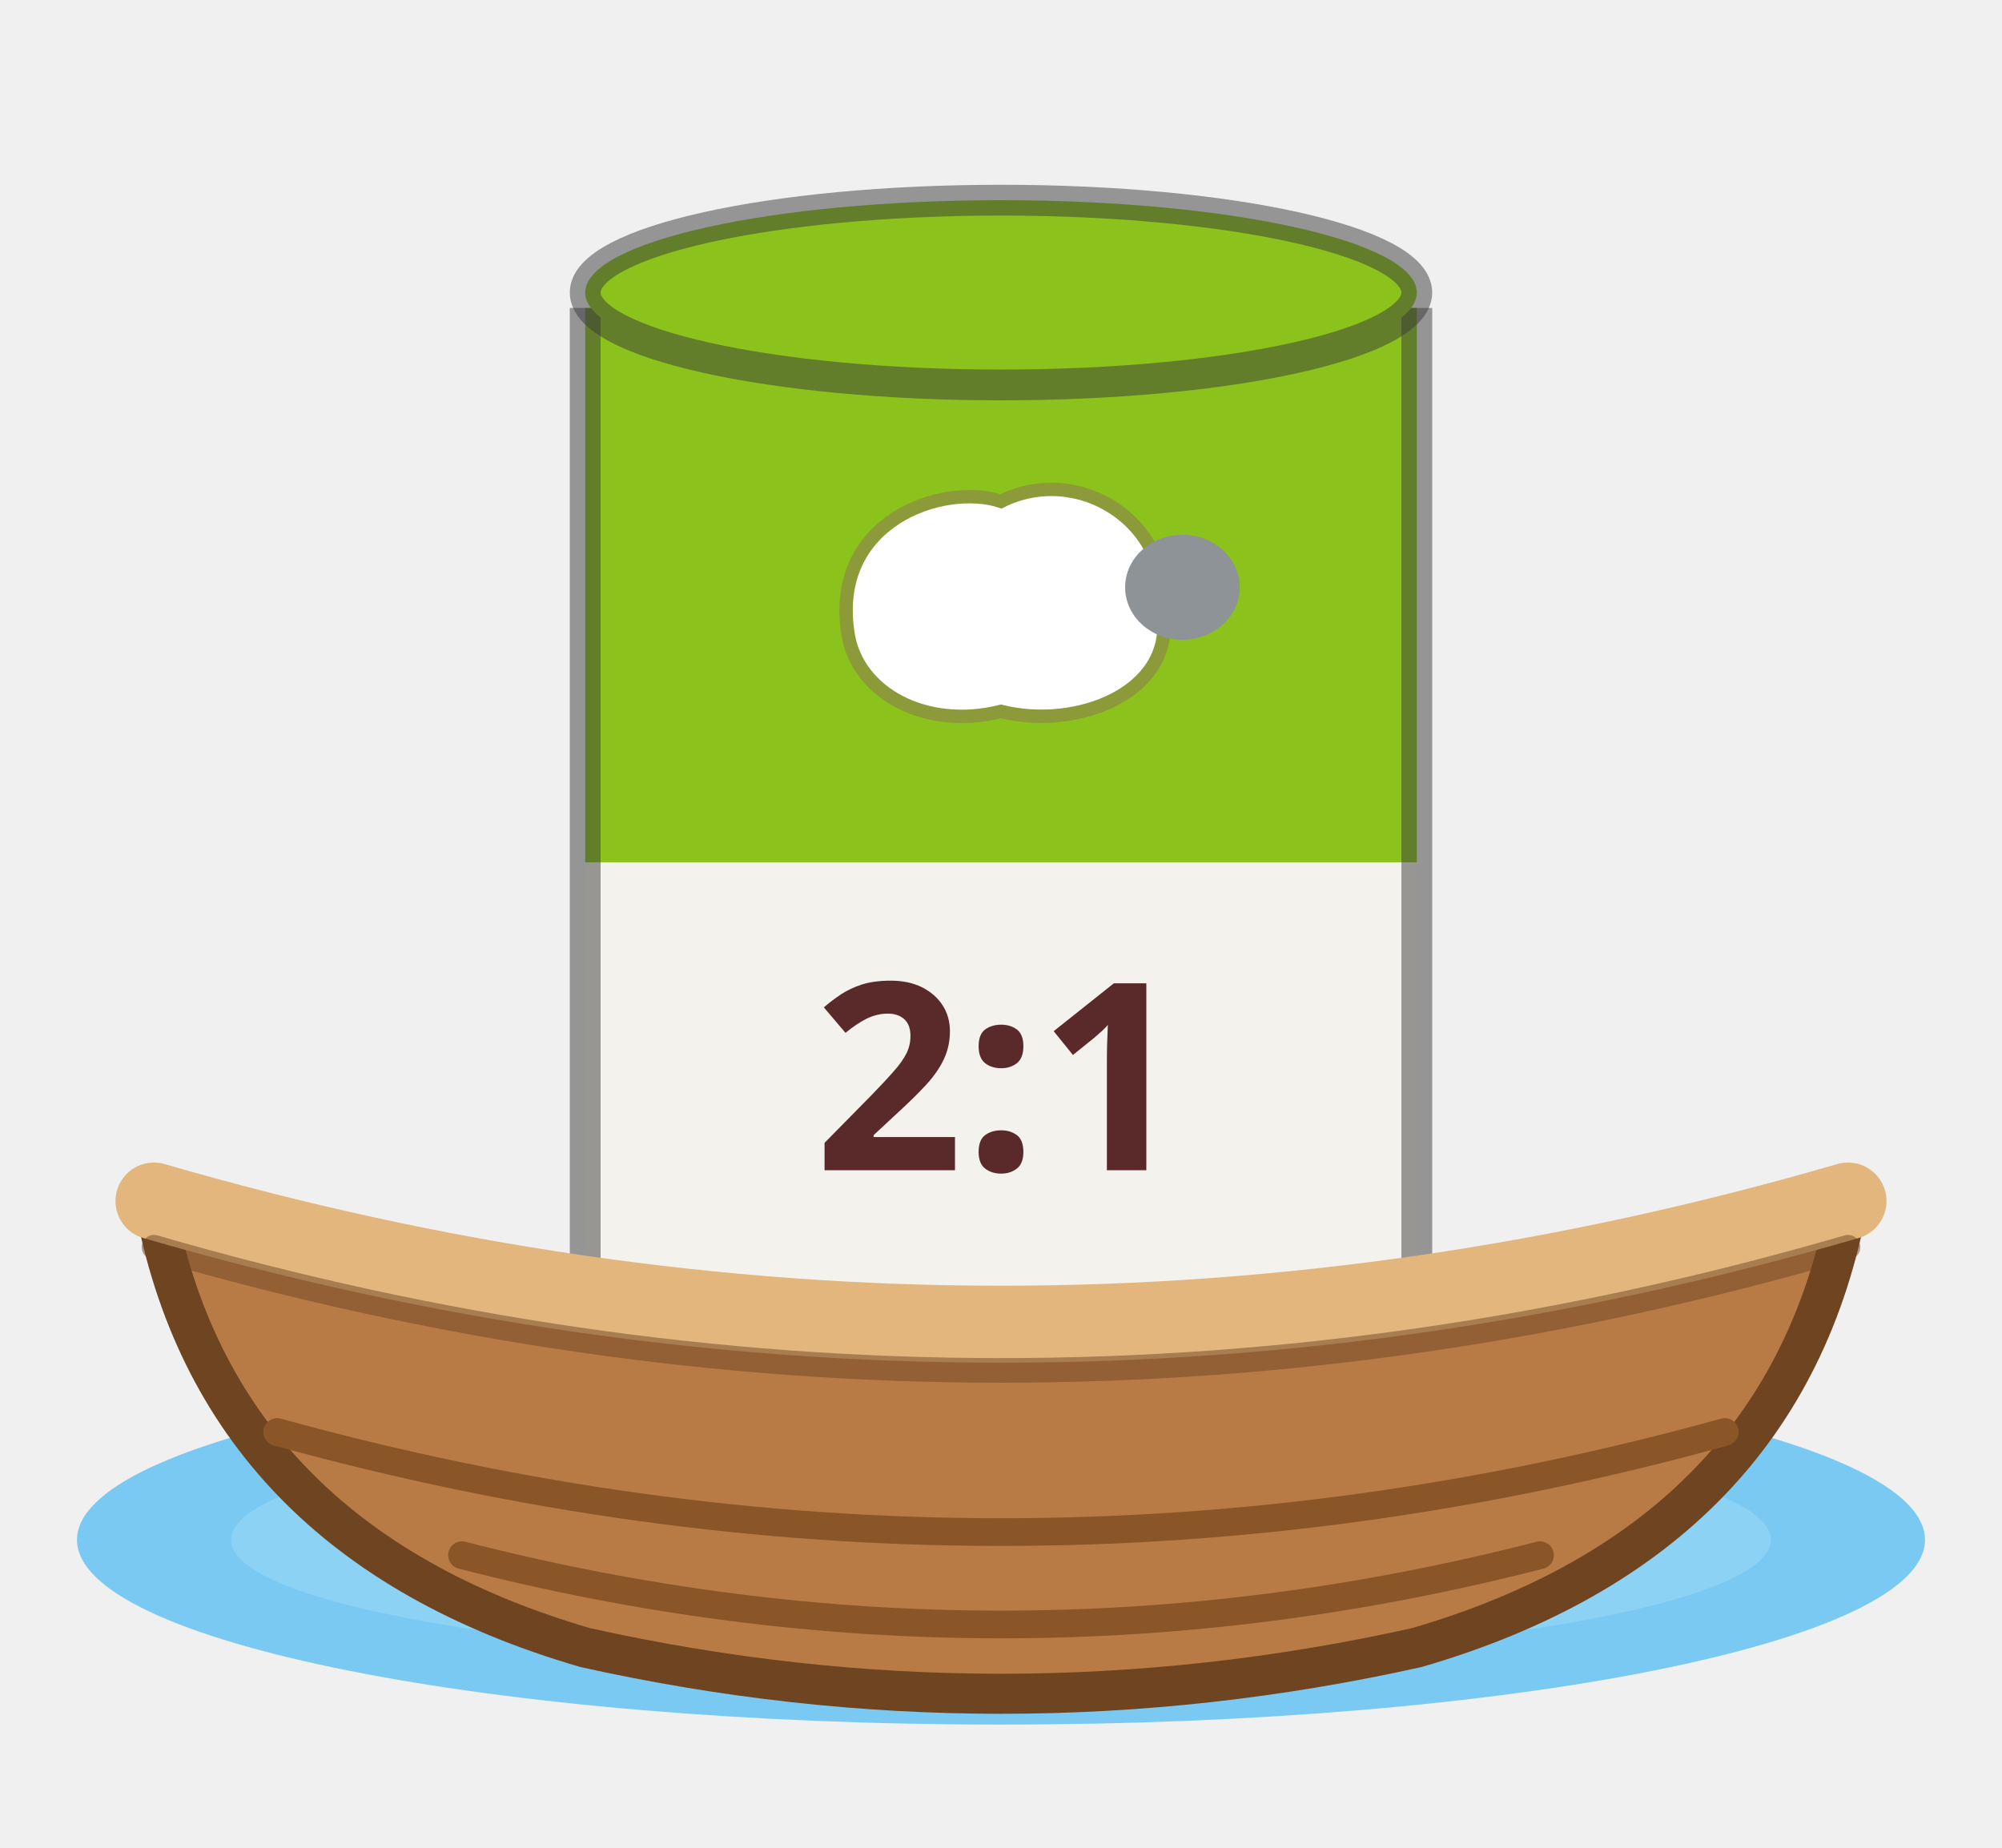
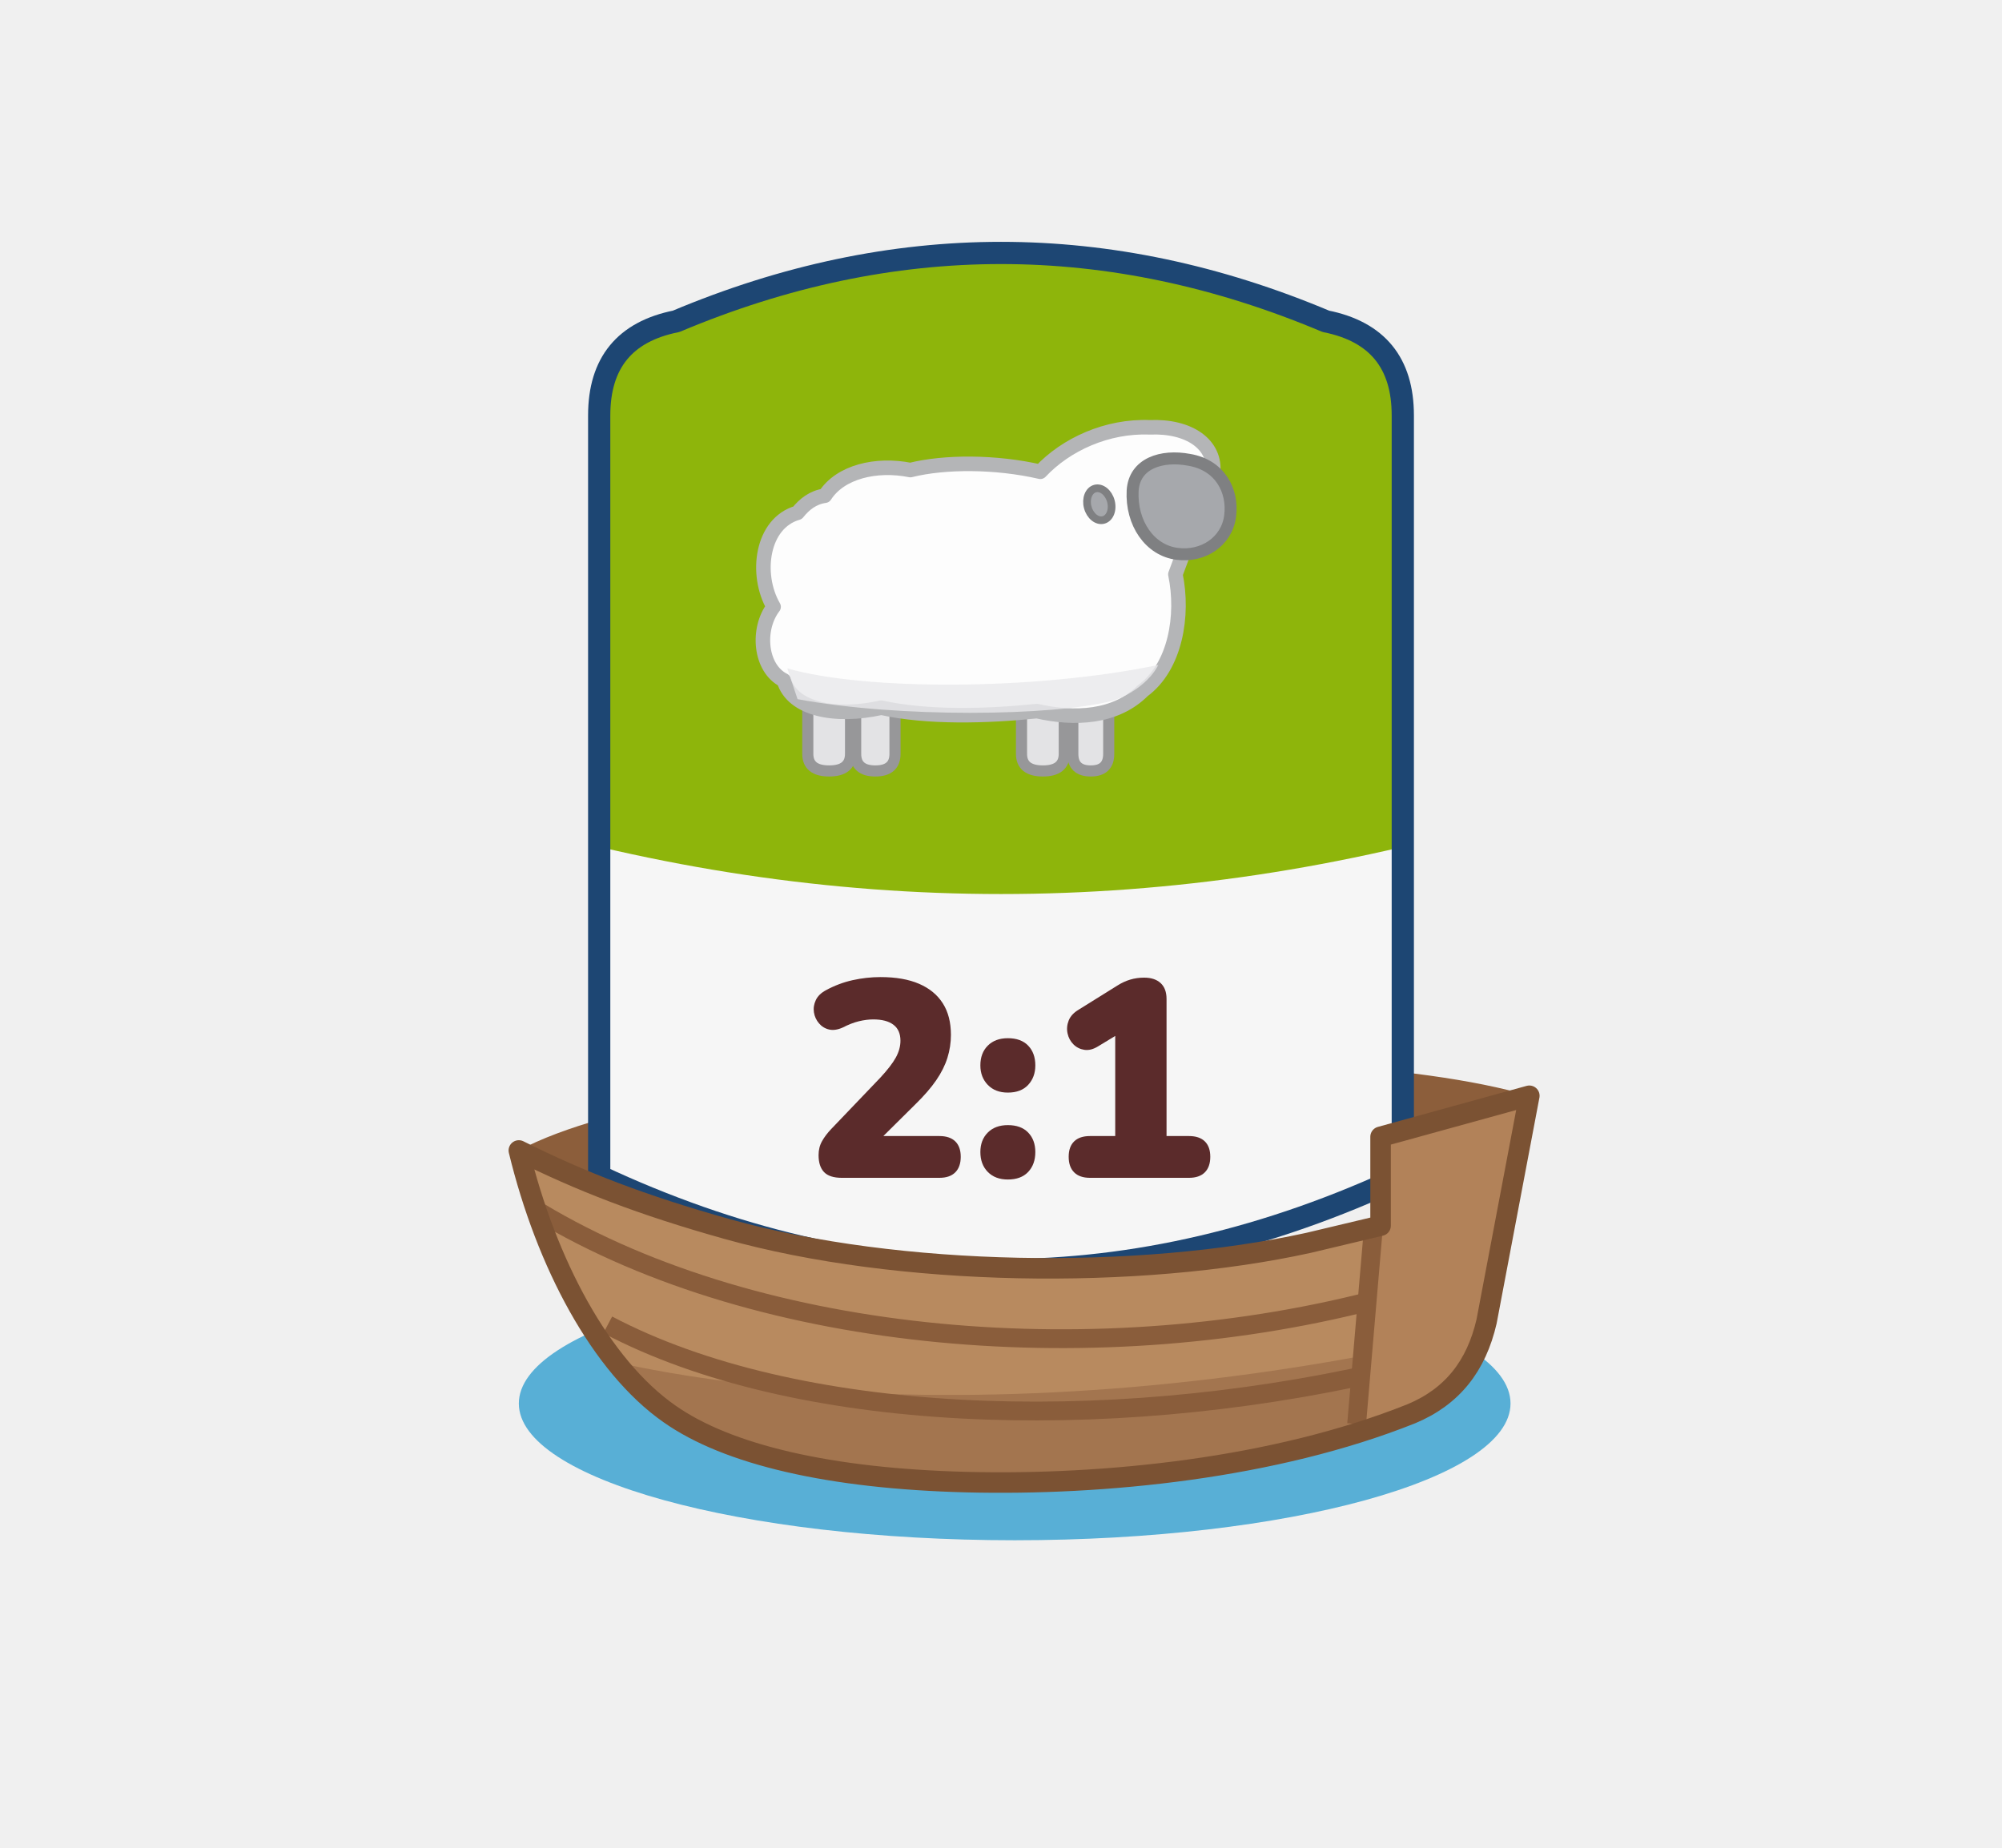
- <svg xmlns="http://www.w3.org/2000/svg" viewBox="0 0 130 120" width="130" height="120">
-   <ellipse cx="65" cy="100" rx="60" ry="12" fill="#6cc4f2" opacity=".9" />
-   <ellipse cx="65" cy="100" rx="50" ry="8" fill="#9ad8f7" opacity=".55" />
-   <clipPath id="barrel">
-     <path d="M38,20 V90 H92 V20Z" />
+ <svg xmlns="http://www.w3.org/2000/svg" width="130" height="120" viewBox="-58.545 -46.296 117.09 108.083">
+   <ellipse cx="0.8" cy="35.8" rx="29" ry="8" fill="#58afd6" />
+   <path d="M-28.2 21 C-18 15.5 18 14 30.9 17.8 L27.5 21 C14 19 -14 20 -24 24 Z" fill="#8c5e3b" />
+   <clipPath id="cy">
+     <path d="M-23.5 -22 Q-23.5 -26.6 -19 -27.5 Q0 -35.5 19 -27.5 Q23.5 -26.6 23.5 -22 L23.5 22.5 Q0 33.5 -23.5 22.5 Z" />
  </clipPath>
-   <g clip-path="url(#barrel)">
-     <rect x="38" y="10" width="54" height="90" fill="#f4f2ec" />
-     <rect x="38" y="16" width="54" height="40" fill="#8cc21c" />
-     <g transform="translate(65 40) scale(.62)" stroke="#8c9a3a" stroke-width="1.4">
-       <path d="M-16,2 C-18,-10 -6,-14 0,-12 C8,-16 18,-10 17,0 C18,8 8,12 0,10 C-8,12 -15,8 -16,2Z" fill="#fff" />
-       <ellipse cx="19" cy="-3" rx="6" ry="5.5" fill="#8e9398" stroke="none" />
-     </g>
+   <path d="M-23.5 -22 Q-23.5 -26.6 -19 -27.5 Q0 -35.5 19 -27.5 Q23.5 -26.6 23.5 -22 L23.5 22.5 Q0 33.5 -23.5 22.5 Z" fill="#f6f6f6" />
+   <g clip-path="url(#cy)">
+     <path d="M-30 -40 L30 -40 L30 1.5 Q0 10.5 -30 1.5 Z" fill="#8eb50b" />
  </g>
-   <path d="M38,20 V90 M92,20 V90" fill="none" stroke="#3a3a3a" stroke-opacity=".5" stroke-width="2" />
-   <ellipse cx="65" cy="19" rx="27" ry="6" fill="#8cc21c" stroke="#3a3a3a" stroke-opacity=".5" stroke-width="2" />
-   <text x="65" y="76" text-anchor="middle" font-family="'Arial Black',Impact,sans-serif" font-weight="900" font-size="17" fill="#5a2a2a">2:1</text>
-   <path d="M10,78 Q65,94 120,78 Q116,100 92,107 Q65,113 38,107 Q14,100 10,78Z" fill="#b97b46" stroke="#6e4421" stroke-width="2.6" stroke-linejoin="round" />
-   <path d="M18,93 Q65,106 112,93 M30,101 Q65,110 100,101" fill="none" stroke="#8a5628" stroke-width="1.8" stroke-linecap="round" />
-   <path d="M10,78 Q65,94 120,78" fill="none" stroke="#e2b67c" stroke-width="5" stroke-linecap="round" />
-   <path d="M10,78 Q65,94 120,78" fill="none" stroke="#6e4421" stroke-width="1.6" stroke-linecap="round" opacity=".5" transform="translate(0 3)" />
+   <g transform="translate(0 -11.5) scale(0.5) translate(-2 38)">
+     <path fill="#e3e3e5" stroke="#979799" stroke-width="1.3" d="M-20.6 -28 L-20.6 -19.4 Q-20.6 -17.4 -18.10 -17.4 Q-15.6 -17.4 -15.6 -19.4 L-15.6 -28 Z" />
+     <path fill="#e3e3e5" stroke="#979799" stroke-width="1.3" d="M-15.0 -28 L-15.0 -19.4 Q-15.0 -17.4 -12.70 -17.4 Q-10.4 -17.4 -10.4 -19.4 L-10.4 -28 Z" />
+     <path fill="#e3e3e5" stroke="#979799" stroke-width="1.3" d="M4.4 -28 L4.4 -19.4 Q4.4 -17.4 6.90 -17.4 Q9.4 -17.4 9.4 -19.4 L9.4 -28 Z" />
+     <path fill="#e3e3e5" stroke="#979799" stroke-width="1.3" d="M10.4 -28 L10.4 -19.4 Q10.4 -17.4 12.50 -17.4 Q14.6 -17.4 14.6 -19.4 L14.6 -28 Z" />
+     <path d="M-18.6 -49.6 C-16.8 -52.4 -12.6 -53.4 -8.6 -52.6 C-4.6 -53.6 1.4 -53.6 6.6 -52.4 C9.6 -55.6 14.4 -57.8 19.4 -57.6 C24 -57.8 27.2 -55.6 26.8 -52.2 L22.4 -40.4 C23.4 -35.6 22.4 -29.6 18.6 -26.8 C15.4 -23.6 10.6 -23.4 6.2 -24.4 C0.4 -23.8 -6.6 -23.6 -12 -24.8 C-17.4 -23.6 -22.4 -24.6 -23.4 -28 C-26.2 -29.4 -26.6 -34 -24.6 -36.6 C-26.8 -40.4 -26 -46.4 -21.8 -47.6 C-21 -48.6 -20 -49.4 -18.6 -49.6 Z" fill="#fdfdfd" stroke="#b4b5b7" stroke-width="1.7" stroke-linejoin="round" />
+     <path d="M-23 -29.4 C-14 -26.8 6 -26.8 20.4 -29.8 C19.4 -27.8 17 -26.2 15 -25.6 C8 -23.8 -10 -23.6 -21.8 -25.8 Z" fill="#e9e9eb" opacity=".8" />
+     <path d="M17.4 -50.2 C17.6 -53.4 20.8 -54.4 24 -53.8 C27.6 -53.2 29.2 -50.2 28.8 -47.2 C28.4 -44.2 25.6 -42.4 22.6 -42.8 C19.4 -43.2 17.2 -46.4 17.4 -50.2 Z" fill="#a6a8ac" stroke="#7f8082" stroke-width="1.4" stroke-linejoin="round" />
+     <ellipse cx="13.5" cy="-48.6" rx="1.4" ry="1.9" fill="#a6a8ac" stroke="#7f8082" stroke-width="0.9" transform="rotate(-15 13.5 -48.6)" />
+   </g>
+   <path transform="translate(-11.67 22.60) scale(0.0164 -0.0164)" d="M144 0Q100 0 80.5 20.5Q61 41 61 81Q61 109 73.5 131.0Q86 153 106 174L281 357Q320 399 336.5 429.0Q353 459 353 489Q353 527 328.0 546.0Q303 565 256 565Q232 565 205.0 558.5Q178 552 147 536Q120 524 98.5 529.0Q77 534 62.5 551.0Q48 568 44.5 590.0Q41 612 51.0 633.5Q61 655 87 669Q133 694 182.5 705.0Q232 716 282 716Q364 716 419.5 692.0Q475 668 504.0 622.5Q533 577 533 510Q533 468 520.5 428.0Q508 388 480.5 348.0Q453 308 407 263L292 149H492Q529 149 548.5 130.0Q568 111 568.0 75.0Q568 39 548.5 19.5Q529 0 492 0Z" fill="#5b2b2b" />
+   <path transform="translate(-1.83 22.60) scale(0.0164 -0.0164)" d="M136 -6Q91 -6 64.5 21.0Q38 48 38 92Q38 135 64.5 161.5Q91 188 136 188Q183 188 208.5 161.5Q234 135 234 92Q234 48 208.5 21.0Q183 -6 136 -6ZM136 304Q91 304 64.5 331.5Q38 359 38 401Q38 445 64.5 471.5Q91 498 136 498Q183 498 208.5 471.5Q234 445 234 401Q234 359 208.5 331.5Q183 304 136 304Z" fill="#5b2b2b" />
+   <path transform="translate(2.63 22.60) scale(0.0164 -0.0164)" d="M157 0Q120 0 100.5 19.5Q81 39 81.0 75.0Q81 111 100.5 130.0Q120 149 157 149H247V506L186 469Q160 453 137.0 456.5Q114 460 98.0 476.0Q82 492 77.0 515.0Q72 538 81.0 561.0Q90 584 117 600L255 686Q277 700 300.5 707.0Q324 714 350 714Q388 714 409.0 694.5Q430 675 430 638V149H510Q547 149 566.5 130.0Q586 111 586.0 75.0Q586 39 566.5 19.5Q547 0 510 0Z" fill="#5b2b2b" />
+   <path d="M-23.5 -22 Q-23.5 -26.6 -19 -27.5 Q0 -35.5 19 -27.5 Q23.5 -26.6 23.5 -22 L23.5 22.5 Q0 33.5 -23.5 22.5 Z" fill="none" stroke="#1d4673" stroke-width="1.3" stroke-linejoin="round" />
+   <clipPath id="hu">
+     <path d="M-28.2 21 C-24.6 22.8 -21 24.2 -16 25.6 C-6 28.4 8 28.6 18 26.4 L22.2 25.4 L22.2 20.2 L30.9 17.8 L28.4 31 C27.8 33.6 26.4 35.4 24 36.4 C16 39.6 6 40.6 -2 40.4 C-10 40.2 -16 38.8 -19.4 36.4 C-23.4 33.6 -26.6 27.6 -28.2 21 Z" />
+   </clipPath>
+   <path d="M-28.2 21 C-24.6 22.8 -21 24.2 -16 25.6 C-6 28.4 8 28.6 18 26.4 L22.2 25.4 L22.2 20.2 L30.9 17.8 L28.4 31 C27.8 33.6 26.4 35.4 24 36.4 C16 39.6 6 40.6 -2 40.4 C-10 40.2 -16 38.8 -19.4 36.4 C-23.4 33.6 -26.6 27.6 -28.2 21 Z" fill="#b88a5f" />
+   <g clip-path="url(#hu)">
+     <path d="M-32 18 C-20 27 10 31 34 22 L34 14 L-32 14 Z" fill="#d6a97f" />
+     <path d="M-32 30.4 C-18 36.6 8 37.4 34 30 L34 44 L-32 44 Z" fill="#a3754f" />
+     <path d="M-27 24.6 C-14 32.4 6 34 22.4 29.6" fill="none" stroke="#8a5d3b" stroke-width="1.1" />
+     <path d="M-23 31.2 C-12 37 6 37.6 22 34" fill="none" stroke="#8a5d3b" stroke-width="1.1" />
+     <path d="M22.2 20.2 L30.9 17.8 L28.4 31 C27.8 33.6 26.4 35.4 24 36.4 L20.6 37.4 Z" fill="#b28259" />
+     <path d="M22.2 20.6 L20.8 37" fill="none" stroke="#8a5d3b" stroke-width="1.1" />
+   </g>
+   <path d="M-28.2 21 C-24.6 22.8 -21 24.2 -16 25.6 C-6 28.4 8 28.6 18 26.4 L22.2 25.4 L22.2 20.2 L30.9 17.8 L28.4 31 C27.8 33.6 26.4 35.4 24 36.4 C16 39.6 6 40.6 -2 40.4 C-10 40.2 -16 38.8 -19.4 36.4 C-23.4 33.6 -26.6 27.6 -28.2 21 Z" fill="none" stroke="#7b5233" stroke-width="1.2" stroke-linejoin="round" />
</svg>
